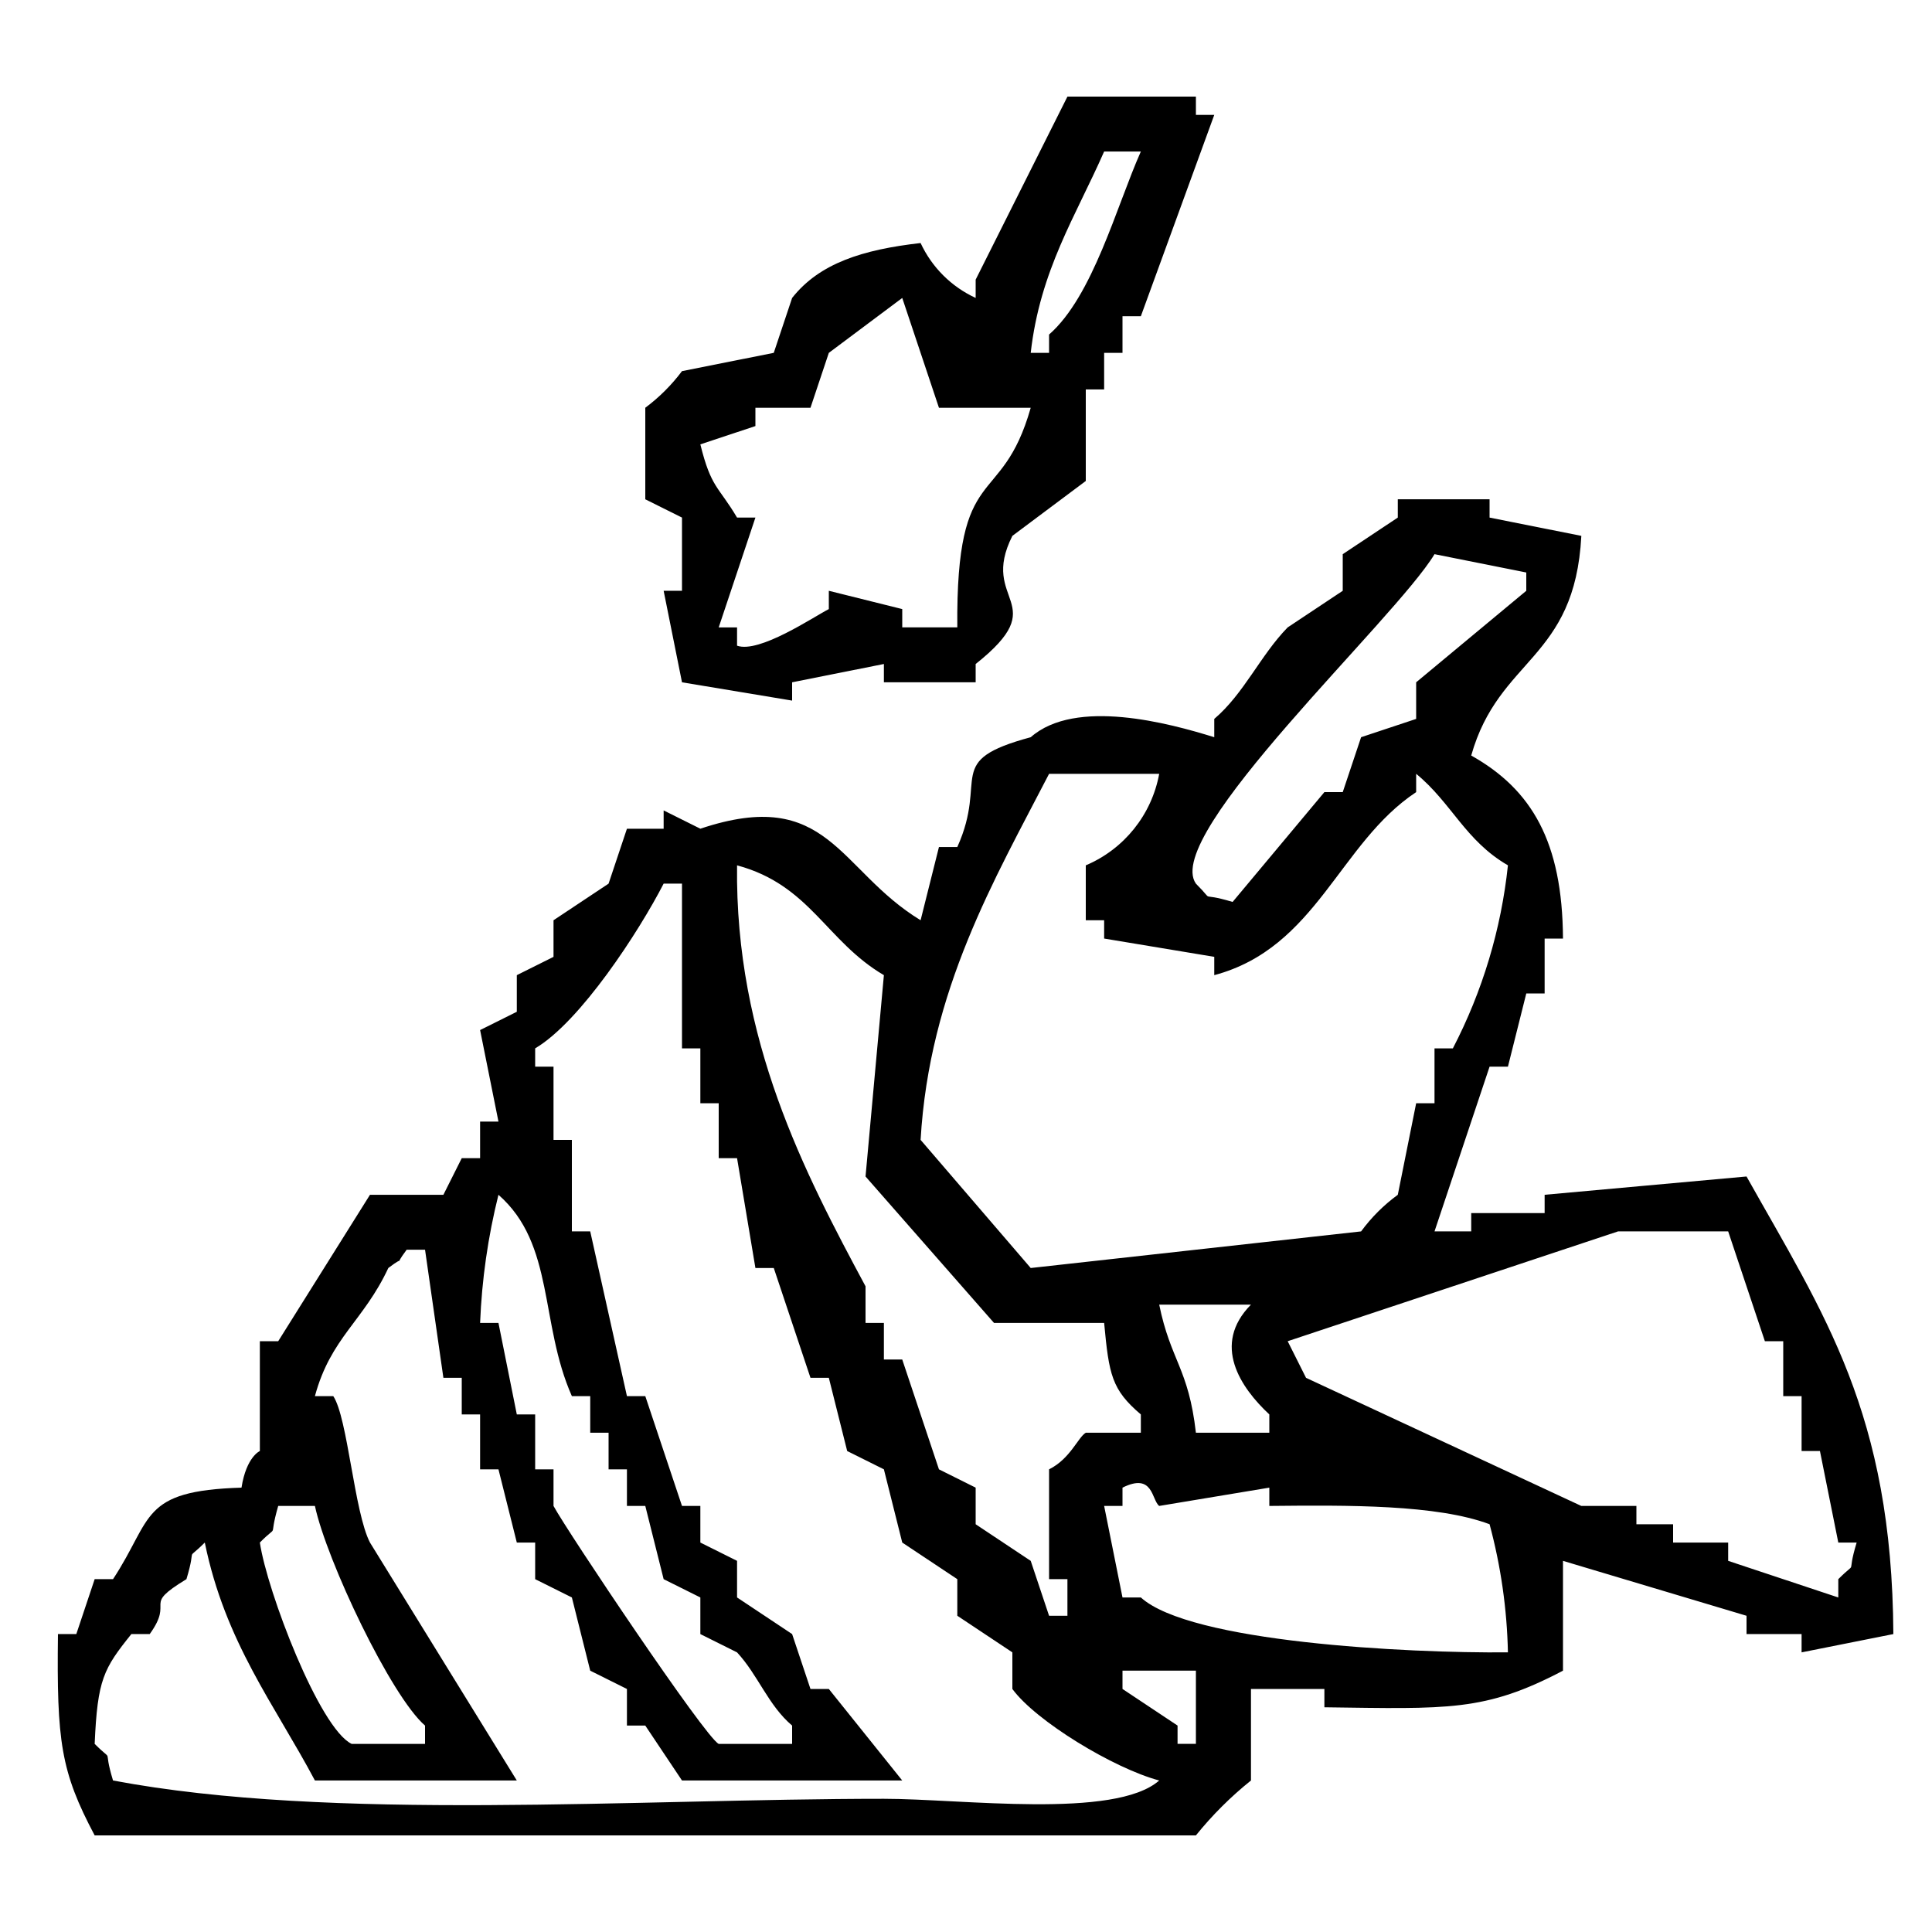
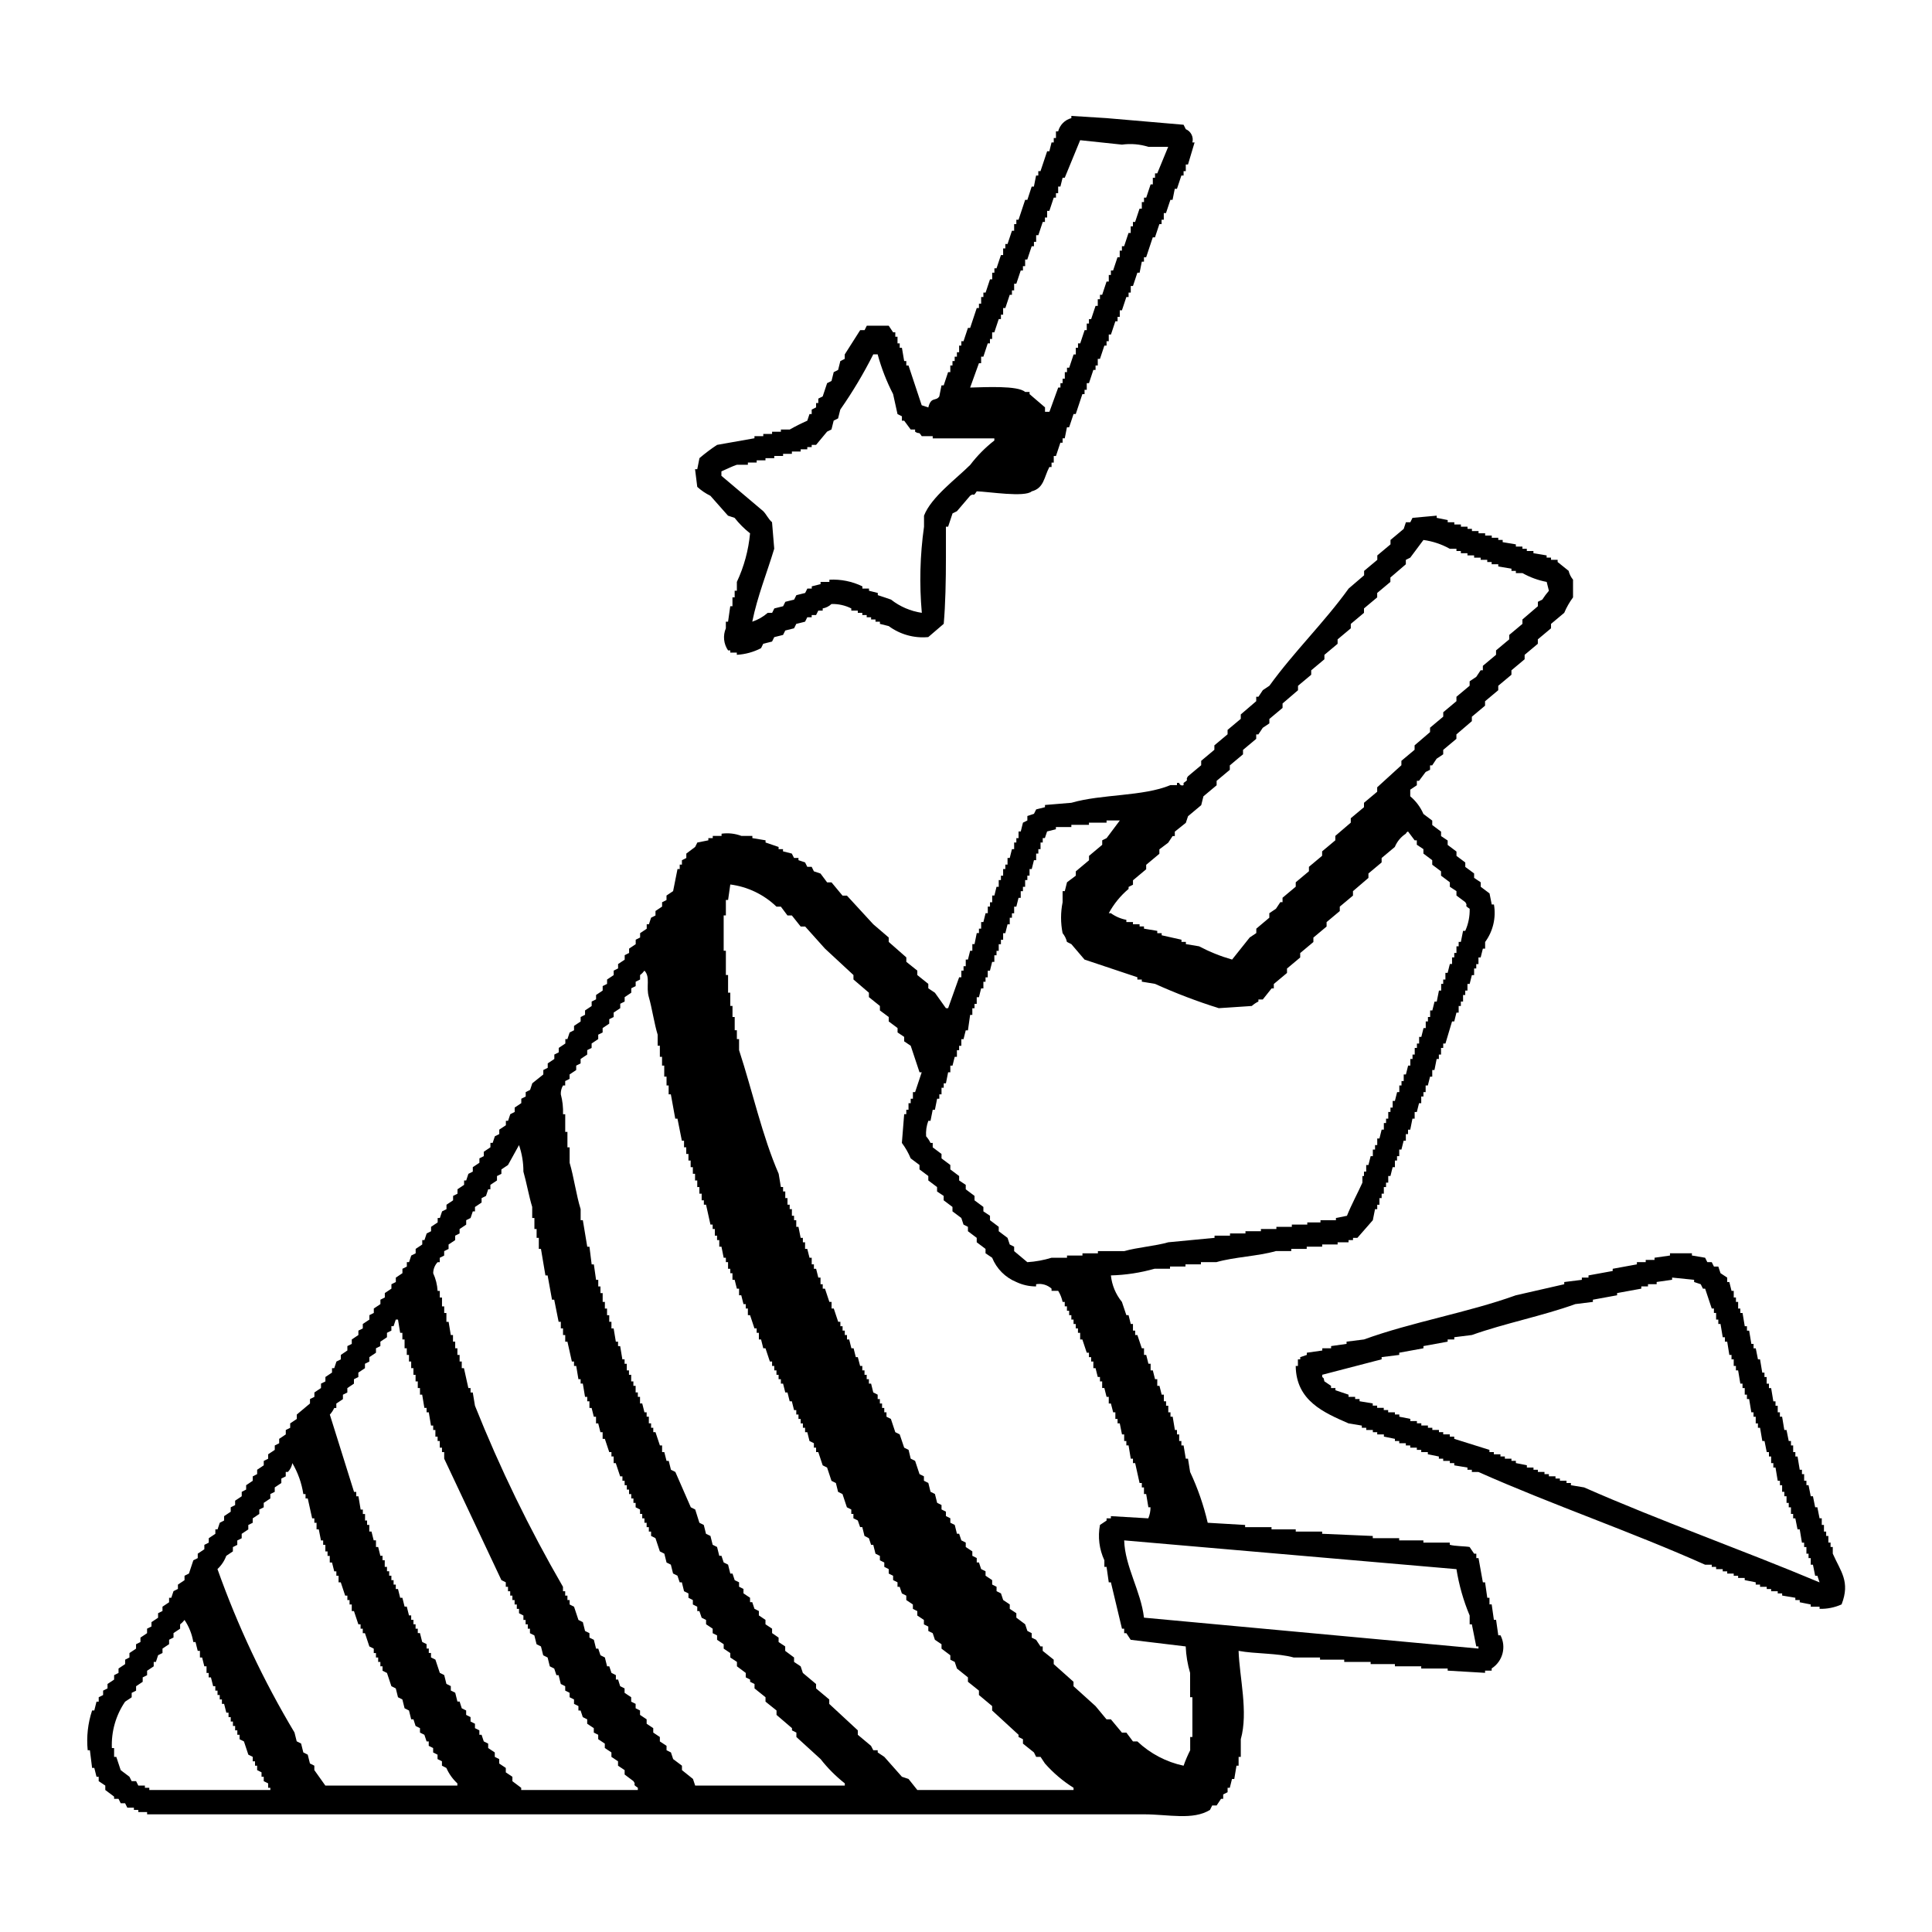
<svg xmlns="http://www.w3.org/2000/svg" width="100" height="100" viewBox="0 0 100 100">
  <defs>
    <style>
      .cls-1 {
        fill-rule: evenodd;
      }
    </style>
  </defs>
-   <path id="pp_1" data-name="pp 1" class="cls-1" d="M35.3,35.316l-0.95-4.737H35.3V26.79l-1.9-.947V21.105a9.387,9.387,0,0,0,1.9-1.895l4.75-.947L41,15.421c1.421-1.8,3.657-2.5,6.65-2.842a5.835,5.835,0,0,0,2.85,2.842V14.474L55.25,5H61.9V5.947h0.95l-3.8,10.421H58.1v1.895H57.15v1.895H56.2v4.737l-3.8,2.842c-1.746,3.464,2.169,3.4-1.9,6.632v0.947H45.75V34.368L41,35.316v0.947ZM57.15,7.842c-1.46,3.328-3.317,6.145-3.8,10.421H54.3V17.316c2.272-1.993,3.477-6.611,4.75-9.474h-1.9Zm-7.6,24.632c-0.076-8.765,2.274-6.008,3.8-11.368H48.6l-1.9-5.684-3.8,2.842-0.95,2.842H39.1v0.947L36.25,23c0.56,2.268.929,2.154,1.9,3.79H39.1l-1.9,5.684h0.95v0.947C39.3,33.83,42.1,31.935,42.9,31.526V30.579l3.8,0.947v0.947h2.85Zm32.3-4.737c-0.336,6.441-4.267,6.295-5.7,11.369,3.135,1.759,4.721,4.468,4.75,9.474H79.95v2.842H79l-0.95,3.789H77.1l-2.85,8.526h1.9V62.79h3.8V61.842l10.45-.947c4.006,7.143,7.534,12.233,7.6,23.684l-4.75.947V84.579H90.4V83.632L80.9,80.79v5.684c-4.047,2.127-5.955,1.977-12.35,1.895V87.421h-3.8v4.737A18.616,18.616,0,0,0,61.9,95H4.9C3.145,91.69,2.932,90.14,3,84.579H3.95L4.9,81.737H5.85C7.933,78.578,7.223,77.161,12.5,77c0.251-1.6.95-1.895,0.95-1.895V69.421H14.4l4.75-7.579h3.8l0.95-1.895h0.95V58.053H25.8l-0.95-4.737,1.9-.947V50.474l1.9-.947V47.632l2.85-1.895,0.95-2.842h1.9V41.947l1.9,0.947c6.644-2.226,7.117,2.13,11.4,4.737l0.95-3.789h0.95c1.624-3.6-.756-4.452,3.8-5.684,2.322-2.042,7.179-.722,9.5,0V37.211c1.542-1.311,2.389-3.294,3.8-4.737l2.85-1.895V28.684l2.85-1.895V25.842H77.1V26.79Zm-7.6.947C72.221,32.058,60.124,43.209,61.9,45.737c1.082,1.079,0,.377,1.9.947L68.55,41H69.5l0.95-2.842,2.85-.947V35.316L79,30.579V29.632ZM60,40.053H54.3C51.481,45.51,48.1,51.244,47.65,59l5.7,6.632,17.1-1.895a8.781,8.781,0,0,1,1.9-1.895l0.95-4.737h0.95V54.263H75.2a26.624,26.624,0,0,0,2.85-9.474c-2.209-1.278-2.907-3.224-4.75-4.737V41c-3.99,2.64-5.138,8.054-10.45,9.474V49.526l-5.7-.947V47.632H56.2V44.79A6.4,6.4,0,0,0,60,40.053ZM38.15,44.79c-0.113,9.046,3.517,15.954,6.65,21.789v1.895h0.95v1.895H46.7l1.9,5.684L50.5,77v1.895l2.85,1.895,0.95,2.842h0.95V81.737H54.3V76.053c1.1-.55,1.5-1.661,1.9-1.895h2.85V73.211c-1.508-1.282-1.65-2.055-1.9-4.737h-5.7L44.8,60.895l0.95-10.421C42.756,48.716,41.931,45.808,38.15,44.79ZM5.85,92.158c11.319,2.136,26.98.948,39.9,0.947,4.015,0,11.958,1.067,14.25-.947-2.358-.629-6.385-3.075-7.6-4.737V85.526l-2.85-1.895V81.737L46.7,79.842l-0.95-3.79-1.9-.947-0.95-3.79H41.95l-1.9-5.684H39.1l-0.95-5.684H37.2V57.105H36.25V54.263H35.3V45.737H34.35c-1.279,2.485-4.315,7.152-6.65,8.526v0.947h0.95V59H29.6v4.737h0.95l1.9,8.526H33.4l1.9,5.684h0.95v1.895l1.9,0.947v1.895L41,84.579l0.95,2.842H42.9l3.8,4.737H35.3l-1.9-2.842H32.45V87.421l-1.9-.947L29.6,82.684l-1.9-.947V79.842H26.75l-0.95-3.79H24.85V73.211H23.9V71.316H22.95L22,64.684H21.05c-0.8,1.075.12,0.138-.95,0.947-1.288,2.759-2.98,3.6-3.8,6.632h0.95c0.747,1.119,1.084,6.009,1.9,7.579l7.6,12.316H16.3c-2.079-3.915-4.646-7.153-5.7-12.316-1.082,1.079-.378,0-0.95,1.895-2.364,1.439-.591,1.026-1.9,2.842H6.8c-1.44,1.794-1.754,2.345-1.9,5.684C5.982,91.343,5.278,90.267,5.85,92.158ZM25.8,61.842a32.713,32.713,0,0,0-.95,6.632H25.8l0.95,4.737H27.7v2.842h0.95v1.895c0.7,1.3,7.85,11.98,8.55,12.316H41V89.316c-1.243-1.056-1.751-2.6-2.85-3.789l-1.9-.947V82.684l-1.9-.947L33.4,77.947H32.45V76.053H31.5V74.158H30.55V72.263H29.6C27.926,68.484,28.72,64.4,25.8,61.842Zm57.95,1.895-17.1,5.684,0.95,1.895,14.25,6.632H84.7v0.947h1.9v0.947h2.85V80.79l5.7,1.895V81.737c1.082-1.079.378,0,.95-1.895H95.15L94.2,75.105H93.25V72.263H92.3V69.421H91.35l-1.9-5.684h-5.7ZM60,67.526c0.595,2.913,1.517,3.28,1.9,6.632h3.8V73.211c-1.484-1.384-3-3.607-.95-5.684H60Zm18.05,18a27.754,27.754,0,0,0-.95-6.632c-2.73-1.022-7.306-.989-11.4-0.947V77l-5.7.947c-0.4-.31-0.3-1.743-1.9-0.947v0.947H57.15l0.95,4.737h0.95C61.595,85,72.788,85.573,78.05,85.526ZM14.4,77.947c-0.545,1.9.114,0.82-.95,1.895,0.375,2.527,3.078,9.612,4.75,10.421H22V89.316c-1.771-1.532-5.093-8.544-5.7-11.368H14.4Zm47.5,8.526H58.1v0.947l2.85,1.895v0.947H61.9v-3.79Z" />
+   <path id="party_1" data-name="party 1" class="cls-1" d="M41.785,21.775l0.114-.343h0.114V21.2l0.228-.114V20.861h0.114V20.632l0.228-.114,0.228-.686,0.228-.114,0.114-.457,0.228-.114,0.114-.457,0.228-.114V18.346l0.8-1.258h0.228l0.114-.229H46L46.227,17.2h0.114v0.229h0.114v0.343h0.114V18h0.114L46.8,18.689H46.91v0.229h0.114l0.683,2.058,0.342,0.114c0.143-.582.392-0.3,0.569-0.572l0.114-.572h0.114l0.228-.686h0.114V18.917H49.3V18.689h0.114V18.46H49.53V18.232h0.114V17.889h0.114V17.66h0.114l0.228-.686h0.114l0.342-1.029h0.114V15.717h0.114V15.374H50.9V15.145h0.114l0.228-.686h0.114V14.116h0.114V13.888H51.58l0.228-.686h0.114V12.859h0.114V12.63H52.15l0.228-.686h0.114V11.6h0.114V11.373h0.114l0.342-1.029h0.114L53.4,9.658h0.114l0.114-.572h0.114V8.858h0.114L54.2,7.829h0.114l0.114-.457h0.114V7.143h0.114V6.8H54.77a0.96,0.96,0,0,1,.683-0.686V6l1.822,0.114,3.987,0.343,0.114,0.229a0.588,0.588,0,0,1,.342.686h0.114L61.49,8.515H61.376V8.858H61.262V9.086H61.148l-0.228.686H60.806l-0.114.572H60.579l-0.228.686H60.237v0.343H60.123V11.6H60.009l-0.228.686H59.667l-0.342,1.029H59.212v0.229H59.1l-0.114.572H58.87l-0.228.686H58.528v0.343H58.415v0.229H58.3l-0.228.686H57.959V16.4H57.845v0.229H57.731l-0.228.686H57.389V17.66H57.275v0.229H57.162l-0.228.686H56.82v0.343H56.706v0.229H56.592l-0.228.686H56.25v0.343H56.136V20.4H56.023l-0.342,1.029H55.567l-0.228.686H55.225l-0.114.572H55v0.229H54.884l-0.228.686H54.542v0.343H54.428v0.229H54.314c-0.277.524-.275,1.092-0.911,1.257-0.358.326-2.253,0.014-2.847,0-0.224.345-.1,0.051-0.342,0.229l-0.683.8-0.228.114-0.228.686H48.961v1.6c0,1.154-.025,2.448-0.114,3.429l-0.8.686A2.972,2.972,0,0,1,46,32.406l-0.456-.114V32.178H45.316V32.063H45.088V31.949H44.86V31.835H44.632V31.721H44.4V31.606H44.063V31.492a2.167,2.167,0,0,0-1.025-.229,0.894,0.894,0,0,1-.456.229v0.114H42.354l-0.114.229H42.013v0.114H41.785l-0.114.229-0.456.114-0.114.229-0.456.114-0.114.229-0.456.114-0.114.229-0.456.114-0.114.229a3.108,3.108,0,0,1-1.253.343V33.778H37.8V33.664H37.684a1.194,1.194,0,0,1-.114-1.143V32.178h0.114l0.114-.8h0.114V30.92h0.114V30.577H38.14V30.12a7.561,7.561,0,0,0,.683-2.515,4.771,4.771,0,0,1-.8-0.8l-0.342-.114-0.911-1.029A2.9,2.9,0,0,1,36.09,25.2l-0.114-.915H36.09l0.114-.572a9.28,9.28,0,0,1,.911-0.686l1.936-.343V22.576h0.456V22.461h0.456V22.347h0.456V22.233h0.456A9.992,9.992,0,0,1,41.785,21.775Zm8.429-1.715c0.76-.018,2.479-0.115,2.848.229h0.228V20.4l0.8,0.686v0.229h0.228l0.456-1.257h0.114V19.832H55V19.6h0.114V19.26h0.114V19.032h0.114l0.228-.686h0.114V18h0.114V17.774h0.114l0.228-.686H56.25V16.746h0.114V16.517h0.114l0.228-.686H56.82V15.488h0.114V15.259h0.114l0.228-.686h0.114V14.231H57.5V14h0.114l0.228-.686h0.114V12.973h0.114V12.745h0.114l0.228-.686h0.114V11.716h0.114V11.487h0.114l0.228-.686H59.1V10.458h0.114V10.23h0.114l0.228-.686h0.114V9.2h0.114V8.972H59.9L60.465,7.6H59.44a3.133,3.133,0,0,0-1.367-.114l-2.164-.229L55.111,9.2H55l-0.114.457H54.77V10H54.656V10.23H54.542l-0.228.686H54.2v0.343H54.086v0.229H53.972l-0.228.686H53.631v0.343H53.517v0.229H53.4l-0.228.686H53.061v0.343H52.947V14H52.833l-0.228.686H52.492v0.343H52.378v0.229H52.264l-0.228.686H51.922v0.343H51.808v0.229H51.694l-0.228.686H51.353v0.343H51.239v0.229H51.125L50.9,18.46H50.783V18.8H50.669ZM38.937,32.178a2.325,2.325,0,0,0,.8-0.457h0.228l0.114-.229,0.456-.114,0.114-.229,0.456-.114,0.114-.229,0.456-.114,0.114-.229h0.228V30.349l0.456-.114V30.12h0.456V30.006a3.485,3.485,0,0,1,1.708.343v0.114h0.342v0.114l0.456,0.114v0.114l0.683,0.229a3.376,3.376,0,0,0,1.595.686,19.5,19.5,0,0,1,.114-4.458V26.691c0.367-.961,1.687-1.922,2.392-2.629A6.88,6.88,0,0,1,51.467,22.8V22.69H48.277V22.576H47.708c-0.18-.279-0.093-0.074-0.342-0.229V22.233H47.138L46.8,21.775H46.683V21.547l-0.228-.114L46.227,20.4a10.472,10.472,0,0,1-.8-2.058H45.2A23.189,23.189,0,0,1,43.493,21.2l-0.114.457-0.228.114-0.114.457-0.228.114-0.57.686H42.013v0.114H41.785v0.114H41.443v0.114H40.988V23.49H40.532V23.6H40.076v0.114H39.621v0.114H39.165v0.114H38.71v0.114H38.14c-0.229.073-.58,0.248-0.8,0.343v0.229l2.164,1.829c0.17,0.172.269,0.417,0.456,0.572l0.114,1.372C39.711,29.612,39.2,30.873,38.937,32.178ZM57.5,66.015a2.587,2.587,0,0,0,.57,1.372L58.3,68.072h0.114l0.114,0.457h0.114v0.343h0.114V69.1H58.87L59.1,69.787h0.114V70.13h0.114l0.114,0.457h0.114V70.93h0.114l0.114,0.457H59.9V71.73h0.114l0.114,0.457h0.114v0.343h0.114v0.229h0.114V73.1h0.114v0.229h0.114l0.114,0.686H60.92v0.229h0.114v0.343h0.114v0.229h0.114L61.376,75.5H61.49L61.6,76.189a13.212,13.212,0,0,1,.911,2.629l1.936,0.114v0.114h1.367v0.114h1.253v0.114h1.367v0.114l2.62,0.114v0.114h1.367v0.114h1.253v0.114h1.367v0.114c0.267,0.077.792,0.07,1.025,0.114L76.3,80.418h0.114v0.229h0.114L76.753,81.9h0.114l0.114,0.8h0.114v0.343h0.114l0.114,0.8h0.114l0.114,0.8h0.114a1.318,1.318,0,0,1-.456,1.715v0.114H76.867v0.114l-1.936-.114V86.362H73.563V86.248H72.2V86.134H70.944V86.02H69.577V85.905H68.324V85.791H66.957c-0.8-.229-2.01-0.183-2.848-0.343,0.044,1.359.511,3.17,0.114,4.573v0.915H64.11v0.457H64l-0.114.686H63.768l-0.114.457H63.54v0.229l-0.228.114v0.229H63.2l-0.228.343H62.743l-0.114.229c-0.89.549-2.148,0.229-3.417,0.229H7.614V93.793H7.159V93.679H6.931V93.564H6.589l-0.114-.229H6.248l-0.114-.229H5.906V92.993L5.45,92.65V92.421l-0.342-.229V91.964H4.995l-0.114-.457H4.767l-0.114-.915H4.539a4.986,4.986,0,0,1,.228-2.058H4.881l0.114-.457H5.109V87.849l0.228-.114V87.506l0.228-.114V87.163l0.342-.229V86.705l0.228-.114V86.362l0.342-.229V85.905L6.7,85.791V85.562l0.342-.229V85.105l0.228-.114V84.762l0.342-.229V84.3l0.228-.114V83.962l0.342-.229V83.5l0.228-.114V83.162l0.342-.229V82.7H8.867l0.114-.343,0.228-.114V82.019l0.342-.229V81.561l0.228-.114,0.228-.686,0.228-.114V80.418l0.342-.229V79.961l0.228-.114V79.618l0.342-.229V79.161h0.114l0.114-.343L11.6,78.7V78.475l0.342-.229V78.018l0.228-.114V77.675l0.342-.229V77.217L12.74,77.1V76.874l0.342-.229V76.417L13.31,76.3V76.074l0.342-.229V75.617l0.228-.114V75.274l0.342-.229V74.817l0.228-.114V74.474l0.342-.229V74.017l0.228-.114V73.674l0.342-.229V73.216l0.683-.572V72.416l0.228-.114V72.073l0.342-.229V71.616l0.228-.114V71.273l0.342-.229V70.816H17.3l0.114-.343,0.228-.114V70.13L17.98,69.9V69.673l0.228-.114V69.33l0.342-.229V68.873l0.228-.114V68.53l0.342-.229V68.072l0.228-.114V67.729l0.342-.229V67.272l0.228-.114V66.929l0.342-.229V66.472l0.228-.114V66.129l0.342-.229V65.672l0.228-.114V65.329h0.114l0.114-.343,0.228-.114V64.643l0.342-.229V64.186h0.114l0.114-.343,0.228-.114V63.5l0.342-.229V63.043h0.114l0.114-.343,0.228-.114V62.357l0.342-.229V61.9l0.228-.114V61.556l0.342-.229V61.1H24.13l0.114-.343,0.228-.114V60.413l0.342-.229V59.956l0.228-.114V59.613l0.342-.229V59.156H25.5l0.114-.343,0.228-.114V58.47l0.342-.229V58.013h0.114l0.114-.343,0.228-.114V57.327l0.342-.229V56.87l0.228-.114V56.527l0.228-.114,0.114-.343,0.57-.457V55.384l0.228-.114V55.041l0.342-.229V54.583l0.228-.114V54.24l0.342-.229V53.783H29.37l0.114-.343,0.228-.114V53.1l0.342-.229V52.64l0.228-.114V52.3l0.342-.229V51.84l0.228-.114V51.5l0.342-.229V51.04l0.228-.114V50.7l0.342-.229V50.239l0.228-.114V49.9l0.342-.229V49.439l0.228-.114V49.1l0.342-.229V48.639l0.228-.114V48.3l0.342-.229V47.839h0.114L33.7,47.5l0.228-.114V47.153l0.342-.229V46.7l0.228-.114V46.353l0.342-.229,0.228-1.143h0.114V44.752h0.114V44.524l0.228-.114V44.181l0.456-.343,0.114-.229,0.57-.114V43.381h0.228V43.266h0.456V43.152a2.092,2.092,0,0,1,1.025.114h0.569v0.114l0.683,0.114v0.114L40.3,43.838v0.114h0.228v0.114l0.456,0.114L41.1,44.409h0.228v0.114l0.342,0.114,0.114,0.229h0.228L42.127,45.1l0.342,0.114,0.342,0.457h0.228l0.57,0.686h0.228L45.2,47.839,46,48.525v0.229l0.911,0.8v0.229l0.569,0.457v0.229l0.569,0.457v0.229l0.342,0.229,0.57,0.8h0.114l0.57-1.6h0.114V50.239h0.114V50.011h0.114V49.668H50.1l0.114-.457h0.114V48.868h0.114l0.114-.572h0.114V48.067h0.114V47.724H50.9l0.114-.457h0.114V46.924h0.114V46.7h0.114V46.353h0.114L51.58,45.9h0.114V45.553h0.114V45.324h0.114V44.981h0.114V44.752H52.15V44.409h0.114l0.114-.457h0.114V43.609h0.114V43.381h0.114V43.038h0.114l0.114-.457,0.228-.114V42.237l0.342-.114,0.114-.229,0.456-.114V41.666l1.367-.114c1.564-.457,3.712-0.322,5.126-0.914H60.92V40.523h0.114a0.158,0.158,0,0,0,.228.114V40.523c0.342-.228.051-0.1,0.228-0.343l0.683-.572V39.38l0.683-.572V38.579l0.683-.572V37.779l0.683-.572V36.979l0.8-.686V36.065h0.114l0.228-.343,0.342-.229c1.28-1.774,2.822-3.255,4.1-5.03l0.8-.686V29.549l0.683-.572V28.748l0.683-.572V27.948l0.683-.572,0.114-.343h0.228l0.114-.229,1.253-.114v0.114l0.569,0.114v0.114h0.342v0.114h0.342v0.114h0.342v0.114h0.228v0.114h0.342v0.114h0.342V27.72h0.342v0.114H77.55v0.114h0.228v0.114l0.683,0.114v0.114H78.8v0.114h0.228V28.52h0.342v0.114l0.683,0.114v0.114h0.228v0.114h0.342v0.114l0.569,0.457a1.106,1.106,0,0,0,.228.457V30.92a3.887,3.887,0,0,0-.456.8l-0.683.572v0.229l-0.683.572v0.229l-0.683.572v0.229l-0.683.572v0.229l-0.683.572v0.229l-0.683.572v0.229l-0.683.572v0.229l-0.8.686v0.229l-0.683.572v0.229l-0.342.229-0.228.343H74.019v0.229l-0.228.114-0.342.457H73.336v0.229l-0.342.229v0.343a2.491,2.491,0,0,1,.683.915l0.456,0.343v0.229l0.456,0.343v0.229l0.342,0.229v0.229l0.456,0.343V44.3l0.456,0.343v0.229L76.3,45.21v0.229l0.342,0.229V45.9l0.456,0.343,0.114,0.572h0.114a2.545,2.545,0,0,1-.456,1.943V49.1H76.753l-0.114.457H76.525V49.9H76.411v0.229H76.3v0.343H76.183l-0.114.457H75.955v0.343H75.841V51.5H75.728V51.84H75.614v0.229H75.5v0.343H75.386l-0.114.457H75.158l-0.342,1.143H74.7V54.24H74.588v0.343H74.475v0.229H74.361l-0.114.572H74.133v0.343H74.019l-0.114.457H73.791v0.343H73.677v0.229H73.563V57.1H73.449l-0.114.457H73.222V57.9H73.108l-0.114.572H72.88V58.7H72.766v0.343H72.652l-0.114.457H72.424v0.343H72.31V60.07H72.2v0.343H72.083l-0.114.457H71.855v0.343H71.741v0.229H71.627v0.343H71.513v0.229H71.4v0.343H71.285v0.229H71.171l-0.114.572-0.8.914H70.032v0.114H69.8V64.3H69.235v0.114h-0.8v0.114h-0.8v0.114h-0.8v0.114h-0.8c-0.906.264-2.157,0.306-3.075,0.572h-0.8v0.114h-0.8v0.114h-0.8v0.114h-0.8A9.173,9.173,0,0,1,57.5,66.015ZM80.056,30.12a4.1,4.1,0,0,1-1.253-.457H78.461V29.549H78.233V29.434L77.55,29.32V29.206H77.208V29.091H76.98V28.977H76.639V28.863H76.3V28.748H75.955V28.634H75.614V28.52H75.386V28.406H75.044a3.879,3.879,0,0,0-1.367-.457l-0.683.915-0.228.114v0.229l-0.8.686V30.12l-0.683.572V30.92l-0.683.572v0.229l-0.683.572v0.229l-0.683.572v0.229l-0.683.572v0.229l-0.683.572v0.229l-0.683.572v0.229l-0.8.686v0.229l-0.683.572v0.229l-0.342.229-0.228.343H65.021v0.229l-0.683.572v0.229l-0.683.572v0.229l-0.683.572v0.229l-0.683.572-0.114.457-0.683.572-0.114.343-0.57.457v0.229H60.693l-0.228.343-0.456.343v0.229l-0.683.572v0.229l-0.683.572v0.229l-0.228.114V46.01a4.356,4.356,0,0,0-1.025,1.258H57.5a2.006,2.006,0,0,0,.8.343v0.114h0.342v0.114h0.342v0.114h0.228v0.114L59.9,48.182V48.3h0.228V48.41l1.025,0.229v0.114h0.228v0.114l0.683,0.114a8.89,8.89,0,0,0,1.709.686l0.911-1.143,0.342-.229V48.067L65.7,47.5V47.267l0.342-.229,0.228-.343h0.114V46.467l0.683-.572V45.667l0.683-.572V44.867l0.683-.572V44.066l0.683-.572V43.266l0.8-.686V42.352L70.6,41.78V41.552l0.683-.572V40.751l1.253-1.143V39.38l0.683-.572V38.579l0.8-.686V37.665l0.683-.572V36.865l0.683-.572V36.065l0.683-.572V35.264l0.342-.229,0.228-.343h0.114V34.464l0.683-.572V33.664l0.683-.572V32.864l0.683-.572V32.063l0.8-.686V31.149l0.228-.114a3.939,3.939,0,0,1,.342-0.457ZM57.275,42.466V42.58H56.364v0.114H55.453v0.114h-0.8v0.114l-0.456.114-0.114.343H53.972v0.229H53.858v0.343H53.745v0.229H53.631v0.343H53.517l-0.114.457H53.289v0.343H53.175v0.229H53.061V45.9H52.947v0.229H52.833v0.343H52.719l-0.114.457H52.492v0.343H52.378V47.5H52.264v0.343H52.15l-0.114.457H51.922v0.343H51.808v0.229H51.694v0.343H51.58v0.229H51.467v0.343H51.353l-0.114.457H51.125v0.343H51.011v0.229H50.9v0.343H50.783l-0.114.457H50.555v0.343H50.441v0.229H50.328v0.343H50.214l-0.114.8H49.986l-0.114.457H49.758v0.343H49.644v0.229H49.53V54.7H49.416l-0.114.457H49.189V55.5H49.075l-0.114.572H48.847V56.3H48.733v0.343H48.619V56.87H48.505l-0.114.572H48.277l-0.114.572H48.049a1.92,1.92,0,0,0-.114.8,1.436,1.436,0,0,1,.228.343h0.114v0.229l0.456,0.343v0.229L49.189,60.3v0.229l0.456,0.343V61.1l0.342,0.229v0.229L50.441,61.9v0.229L50.9,62.471V62.7l0.342,0.229v0.229L51.694,63.5v0.229l0.456,0.343,0.114,0.343,0.228,0.114v0.229l0.683,0.572a5.444,5.444,0,0,0,1.253-.229h0.8V64.986h0.8V64.872h0.8V64.757h1.367c0.651-.19,1.616-0.264,2.278-0.457l2.392-.229V63.957h0.8V63.843h0.8V63.728h0.8V63.614h0.8V63.5h0.8V63.385h0.8V63.271h0.683V63.157h0.8V63.043l0.57-.114c0.228-.571.559-1.18,0.8-1.715V60.871H70.6V60.642h0.114V60.3H70.83l0.114-.457h0.114V59.5h0.114V59.27h0.114V58.927H71.4l0.114-.457h0.114V58.127h0.114V57.9h0.114V57.555h0.114V57.327h0.114V56.984H72.2l0.114-.457h0.114V56.184h0.114V55.955h0.114V55.612h0.114l0.114-.457h0.114V54.812h0.114V54.583h0.114V54.24h0.114V54.012h0.114V53.669h0.114l0.114-.457h0.114V52.869h0.114V52.64h0.114V52.3h0.114l0.114-.457h0.114l0.114-.572h0.114V50.925H74.7V50.7h0.114V50.354H74.93l0.114-.457h0.114V49.554h0.114V49.325h0.114V48.982H75.5V48.753h0.114l0.114-.572h0.114a2.637,2.637,0,0,0,.228-1.143c-0.343-.227-0.049-0.1-0.228-0.343l-0.456-.343V46.124L75.044,45.9V45.667l-0.456-.343V45.1l-0.456-.343V44.524l-0.456-.343V43.952l-0.342-.229V43.495H73.222l-0.342-.457a0.2,0.2,0,0,0-.114.114,1.493,1.493,0,0,0-.57.686l-0.683.572v0.229l-0.683.572v0.229l-0.8.686v0.229l-0.683.572v0.229l-0.683.572v0.229l-0.683.572v0.229l-0.683.572v0.229l-0.683.572v0.229l-0.683.571v0.229H65.818l-0.456.572H65.135V51.84a1.394,1.394,0,0,0-.342.229l-1.709.114a29.254,29.254,0,0,1-3.3-1.258L59.1,50.811V50.7H58.87V50.582l-2.734-.914-0.683-.8-0.228-.114A1.109,1.109,0,0,0,55,48.3a4.066,4.066,0,0,1,0-1.6V46.124h0.114l0.114-.457,0.456-.343V45.1l0.683-.572V44.3l0.683-.572V43.495l0.228-.114,0.684-.914H57.275ZM37.8,45.781l-0.114.8H37.571v0.8H37.457v1.829h0.114v1.258h0.114v0.914H37.8v0.686h0.114V52.64h0.114v0.686H38.14v0.457h0.114v0.572c0.7,2.143,1.2,4.448,2.05,6.4l0.114,0.686h0.114v0.229h0.114v0.343H40.76v0.343h0.114v0.229h0.114v0.343H41.1v0.229h0.114V63.5h0.114l0.114,0.572h0.114V64.3h0.114v0.343h0.114L41.9,65.1h0.114v0.343h0.114v0.229h0.114l0.114,0.457h0.114v0.343h0.114V66.7H42.7l0.228,0.686h0.114v0.343h0.114l0.228,0.686h0.114v0.229h0.114v0.229h0.114V69.1h0.114V69.33h0.114l0.114,0.457h0.114l0.114,0.457H44.4L44.519,70.7h0.114V70.93h0.114v0.229H44.86v0.229h0.114v0.229h0.114L45.2,72.073l0.228,0.114v0.229h0.114v0.229h0.114v0.229h0.114V73.1h0.114v0.229l0.228,0.114,0.228,0.686,0.228,0.114L46.8,74.931l0.228,0.114L47.138,75.5l0.228,0.114L47.594,76.3l0.228,0.114v0.229l0.228,0.114,0.114,0.457,0.228,0.114,0.114,0.457L48.733,77.9v0.229l0.228,0.114v0.229l0.228,0.114v0.229l0.228,0.114,0.114,0.457h0.114l0.114,0.343,0.228,0.114v0.229L50.328,80.3v0.229l0.228,0.114v0.229h0.114l0.114,0.343,0.228,0.114v0.229l0.342,0.229v0.229l0.228,0.114v0.229l0.228,0.114,0.114,0.343,0.342,0.229v0.229L52.606,83.5v0.229l0.456,0.343,0.114,0.343L53.4,84.533v0.229l0.228,0.114,0.228,0.343h0.114v0.229l0.57,0.457v0.229l1.025,0.915v0.229l1.139,1.029,0.569,0.686H57.5l0.57,0.686H58.3l0.342,0.457H58.87a5,5,0,0,0,2.392,1.257,6.531,6.531,0,0,1,.342-0.8V89.906h0.114V87.849H61.6V86.591a5.666,5.666,0,0,1-.228-1.372l-2.848-.343L58.3,84.533H58.187V84.3H58.073L57.5,81.9H57.389l-0.114-.8H57.162V80.761a3,3,0,0,1-.228-1.829l0.342-.229V78.589H57.5V78.475l1.936,0.114a1.457,1.457,0,0,0,.114-0.572H59.44l-0.114-.686H59.212V76.989H59.1V76.76H58.984l-0.228-1.029H58.642V75.5H58.528l-0.114-.686H58.3V74.588H58.187V74.245H58.073l-0.114-.572H57.845V73.445H57.731V73.1H57.617L57.5,72.645H57.389V72.3H57.275l-0.114-.457H57.048V71.5H56.934V71.273H56.82l-0.114-.457H56.592V70.473H56.478V70.244H56.364V70.016H56.25l-0.228-.686H55.909V68.987H55.795V68.758H55.681V68.53H55.567V68.3H55.453V68.072H55.339V67.844H55.225V67.615H55.111V67.386H55a1.769,1.769,0,0,0-.228-0.572H54.428V66.7a0.942,0.942,0,0,0-.8-0.229v0.114a2.375,2.375,0,0,1-1.025-.229A2.283,2.283,0,0,1,51.353,65.1l-0.342-.229V64.643L50.555,64.3V64.071L50.1,63.728V63.5l-0.228-.114-0.114-.343L49.3,62.7V62.471l-0.456-.343V61.9l-0.342-.229V61.442L48.049,61.1V60.871l-0.456-.343V60.3l-0.456-.343a3.732,3.732,0,0,0-.456-0.8L46.8,57.67H46.91V57.441h0.114V57.1h0.114V56.87h0.114V56.527h0.114L47.708,55.5H47.594l-0.456-1.372L46.8,53.9V53.669l-0.342-.229V53.212L46,52.869V52.64L45.544,52.3V52.068l-0.569-.457V51.383l-0.8-.686V50.468L42.7,49.1l-1.025-1.143H41.443l-0.456-.572H40.76l-0.342-.457H40.19A4.22,4.22,0,0,0,37.8,45.781Zm-4.442,4.458a1.1,1.1,0,0,1-.228.229V50.7l-0.228.114V51.04l-0.228.114v0.229l-0.342.229V51.84l-0.228.114v0.229l-0.342.229V52.64l-0.228.114v0.229l-0.342.229V53.44l-0.228.114v0.229l-0.342.229V54.24l-0.228.114v0.229l-0.342.229v0.229l-0.228.114v0.229l-0.342.229v0.229l-0.228.114v0.229H29.142a0.811,0.811,0,0,0-.114.457,3.481,3.481,0,0,1,.114,1.029h0.114v0.915H29.37v0.8h0.114v0.8c0.218,0.73.346,1.689,0.57,2.4v0.572h0.114l0.228,1.372h0.114l0.114,0.915h0.114l0.114,0.8h0.114v0.343h0.114v0.343h0.114v0.457h0.114v0.343H31.42v0.343h0.114v0.343h0.114v0.343h0.114l0.114,0.686h0.114v0.229H32.1l0.114,0.686h0.114v0.229h0.114V70.93h0.114v0.229h0.114V71.5h0.114V71.73H32.9v0.343h0.114V72.3h0.114v0.343h0.114L33.356,73.1H33.47v0.229h0.114v0.343H33.7V73.9h0.114v0.229h0.114l0.228,0.686h0.114V75.16h0.114L34.5,75.617h0.114l0.114,0.457,0.228,0.114,0.8,1.829,0.228,0.114L36.2,78.818l0.228,0.114,0.114,0.457L36.773,79.5l0.114,0.457,0.228,0.114,0.114,0.457h0.114l0.114,0.343,0.228,0.114L37.8,81.447h0.114l0.114,0.343L38.254,81.9v0.229l0.228,0.114v0.229L38.823,82.7v0.229h0.114l0.114,0.343,0.228,0.114v0.229l0.342,0.229v0.229L39.963,84.3v0.229L40.3,84.762v0.229l0.342,0.229v0.229L41.1,85.791V86.02l0.342,0.229,0.114,0.343,0.683,0.572v0.229l0.683,0.572v0.229L44.4,89.563v0.229l0.683,0.572L45.2,90.592H45.43v0.114l0.342,0.229,0.911,1.029,0.342,0.114L47.48,92.65h8.087V92.535a6.741,6.741,0,0,1-1.481-1.257l-0.228-.343H53.631l-0.114-.229-0.569-.457V90.021l-0.228-.114V89.792l-1.367-1.257V88.306l-0.683-.572V87.506L50.1,87.048V86.82l-0.569-.457-0.114-.343-0.228-.114V85.677l-0.456-.343V85.105l-0.342-.229-0.114-.343-0.228-.114V84.191l-0.228-.114V83.848l-0.342-.229V83.39l-0.228-.114V83.047l-0.342-.229V82.59l-0.228-.114-0.114-.343H46.455V81.9l-0.228-.114V81.561L46,81.447V81.218L45.771,81.1V80.875l-0.228-.114V80.532l-0.228-.114L45.2,79.961H45.088l-0.114-.343L44.746,79.5l-0.114-.457H44.519L44.4,78.7l-0.228-.114V78.361H44.063V78.132l-0.228-.114-0.228-.686-0.228-.114-0.114-.457-0.228-.114L42.81,75.96l-0.228-.114-0.228-.686H42.241V74.931H42.127V74.7L41.9,74.588l-0.114-.457H41.671V73.9H41.557V73.674H41.443V73.445H41.329V73.216H41.215V72.988H41.1l-0.114-.457H40.874l-0.114-.457H40.646l-0.114-.457H40.418V71.387H40.3V71.159H40.19V70.93H40.076V70.7H39.963V70.473H39.849l-0.228-.686H39.507l-0.114-.457H39.279V68.987H39.165V68.758H39.051l-0.228-.686H38.71V67.729H38.6V67.5H38.482l-0.114-.457H38.254V66.7H38.14l-0.114-.457H37.912V65.9H37.8V65.672H37.684V65.329H37.571V65.1H37.457l-0.114-.572H37.229V64.186H37.115V63.957H37V63.614H36.887V63.385H36.773l-0.228-1.029H36.432V62.128H36.318V61.785H36.2V61.442H36.09V61.1H35.976V60.756H35.862V60.413H35.748V60.07H35.634V59.727H35.52V59.384H35.406V59.042H35.293L35.065,57.9H34.951l-0.228-1.258H34.609V56.184H34.5V55.726H34.381V55.155H34.267V54.7H34.154V54.126H34.04V53.554c-0.171-.546-0.292-1.38-0.456-1.943C33.425,51.064,33.677,50.578,33.356,50.239ZM26.864,59.27L26.294,60.3l-0.342.229v0.229l-0.228.114V61.1l-0.342.229v0.229H25.269l-0.114.343-0.228.114v0.229l-0.342.229V62.7H24.472l-0.114.343-0.228.114v0.229l-0.342.229v0.229l-0.228.114v0.229l-0.342.229v0.229l-0.228.114v0.229l-0.228.114v0.229H22.65a0.844,0.844,0,0,0-.228.572,2.546,2.546,0,0,1,.228.915h0.114v0.343h0.114v0.457h0.114v0.343h0.114v0.457h0.114L23.333,69.1h0.114v0.343h0.114v0.343h0.114V70.13h0.114v0.343H23.9v0.343h0.114l0.228,1.029h0.114v0.229h0.114l0.114,0.686a71.916,71.916,0,0,0,4.556,9.374v0.229h0.114V82.59H29.37v0.229h0.114v0.229l0.228,0.114,0.228,0.686,0.228,0.114,0.114,0.457,0.228,0.114v0.229l0.228,0.114,0.114,0.457h0.114l0.114,0.343,0.228,0.114,0.114,0.457h0.114l0.114,0.343,0.228,0.114v0.229h0.114L32.1,87.277l0.228,0.114V87.62l0.342,0.229v0.229L32.9,88.191V88.42l0.228,0.114v0.229l0.342,0.229V89.22l0.342,0.229v0.229l0.342,0.229v0.229L34.5,90.363v0.229l0.228,0.114,0.114,0.343,0.456,0.343v0.229l0.57,0.457,0.114,0.343h7.745V92.307a7.384,7.384,0,0,1-1.253-1.257l-1.253-1.143V89.678l-0.228-.114V89.449l-0.8-.686V88.534l-0.57-.457V87.849l-0.569-.457V87.163l-0.228-.114V86.934L38.6,86.82V86.591l-0.456-.343V86.02L37.8,85.791V85.562l-0.342-.229V85.105l-0.342-.229V84.648l-0.228-.114V84.3l-0.342-.229V83.848l-0.228-.114L36.2,83.39H36.09V83.162l-0.228-.114V82.819L35.634,82.7V82.476l-0.228-.114L35.293,81.9H35.179l-0.114-.343-0.228-.114-0.114-.457L34.5,80.875l-0.114-.457L34.154,80.3l-0.228-.686L33.7,79.5V79.275H33.584V79.046H33.47V78.818H33.356V78.589H33.242V78.361H33.128V78.132L32.9,78.018V77.789H32.787V77.56H32.673V77.332H32.559V77.1H32.445V76.874H32.331V76.646H32.217V76.417H32.1l-0.228-.686H31.762V75.388H31.648V75.16H31.534l-0.228-.686H31.192V74.131H31.078l-0.114-.457H30.85V73.331H30.736l-0.114-.457H30.509V72.531H30.395V72.3H30.281l-0.114-.686H30.053V71.387H29.939L29.825,70.7H29.711V70.473H29.6L29.37,69.444H29.256V69.1H29.142V68.758H29.028V68.415H28.914l-0.228-1.143H28.572l-0.228-1.257H28.231L28,64.643H27.889V64.071H27.775V63.614H27.661V63.043H27.547V62.471c-0.163-.521-0.3-1.291-0.456-1.829A4.128,4.128,0,0,0,26.864,59.27Zm59.57,5.6h1.139v0.114L88.257,65.1l0.114,0.229H88.6l0.114,0.229H88.94L89.054,65.9,89.4,66.129v0.229H89.51l0.114,0.457h0.114v0.343h0.114v0.229h0.114v0.343h0.114v0.229h0.114l0.114,0.686h0.114v0.229h0.114l0.114,0.686h0.114v0.229h0.114l0.114,0.572H91.1l0.114,0.686h0.114v0.229h0.114v0.343H91.56v0.229h0.114l0.114,0.686H91.9v0.229h0.114V73.1h0.114v0.229h0.114l0.114,0.686h0.114l0.114,0.572H92.7v0.229h0.114V75.16h0.114v0.229H93.04l0.114,0.686h0.114V76.3h0.114v0.343H93.5v0.229H93.61l0.114,0.572h0.114l0.114,0.572h0.114l0.114,0.572h0.114v0.343h0.114v0.343h0.114V79.5h0.114v0.343h0.114v0.229h0.114v0.343c0.408,0.928.916,1.444,0.456,2.629a2.606,2.606,0,0,1-1.139.229V83.162H93.724V83.047l-0.57-.114V82.819H92.927V82.7l-0.683-.114V82.476H92.015V82.362H91.674V82.247H91.446V82.133H91.1V82.019H90.876V81.9l-0.57-.114V81.676H89.965V81.561H89.737V81.447H89.4V81.333H89.168V81.218H88.826V81.1H88.6V80.99H88.257c-3.8-1.7-7.931-3.108-11.732-4.8H76.183V76.074H75.955V75.96l-0.683-.114V75.731H75.044V75.617H74.7V75.5H74.475V75.388l-0.57-.114V75.16H73.563V75.045H73.336V74.931H72.994V74.817H72.766V74.7H72.424V74.588H72.2V74.474l-0.57-.114V74.245H71.285V74.131H71.058V74.017H70.716V73.9H70.488V73.788L69.8,73.674c-1.266-.555-2.714-1.163-2.734-2.972h0.114V70.359H67.3V70.244l0.342-.114V70.016l0.8-.114V69.787h0.456V69.673l0.8-.114V69.444L70.6,69.33c2.489-.905,5.368-1.388,7.859-2.286l2.506-.572V66.358l0.911-.114V66.129H82.22V66.015l1.253-.229V65.672l1.253-.229V65.329h0.456V65.214h0.456V65.1l0.8-.114V64.872Zm0.114,1.257v0.114l-0.8.114v0.114H85.3v0.114H84.954V66.7l-1.253.229v0.114l-1.253.229v0.114l-0.911.114c-1.677.608-3.675,1-5.353,1.6l-0.911.114V69.33H74.93v0.114l-1.253.229v0.114l-1.253.229V70.13l-0.911.114v0.114l-3.075.8v0.114c0.13,0.13.045,0,.114,0.229l0.342,0.229v0.114h0.228v0.114L69.8,72.188V72.3h0.342v0.114h0.228v0.114l0.683,0.114v0.114h0.228v0.114h0.342v0.114h0.228V73.1H72.2v0.114h0.228v0.114l0.569,0.114v0.114h0.342v0.114h0.228v0.114h0.342V73.9h0.228v0.114h0.342v0.114H74.7v0.114h0.342V74.36h0.228v0.114l1.823,0.572V75.16h0.228v0.114h0.342v0.114h0.228V75.5h0.342v0.114h0.228v0.114l0.57,0.114V75.96h0.342v0.114H79.6v0.114h0.342V76.3H80.17v0.114h0.342v0.114h0.228v0.114h0.342V76.76h0.228v0.114l0.683,0.114c3.96,1.744,8.151,3.22,12.188,4.916l-0.114-.343H93.952l-0.114-.572H93.724V80.647H93.61V80.418H93.5V80.075H93.382V79.847H93.268l-0.114-.686H93.04l-0.114-.572H92.813V78.361H92.7V78.018H92.585V77.789H92.471V77.446H92.357V77.217H92.243V76.874H92.129V76.646H92.015L91.9,75.96H91.788V75.731H91.674V75.388H91.56V75.16H91.446l-0.114-.572H91.218L91.1,73.9H90.99V73.674H90.876V73.331H90.762V73.1H90.649l-0.114-.686H90.421V72.188H90.307V71.845H90.193V71.616H90.079l-0.114-.686H89.851V70.7H89.737V70.359H89.623V70.13H89.51L89.4,69.444H89.282V69.215H89.168l-0.114-.686H88.94V68.3H88.826V67.958H88.712V67.729H88.6L88.257,66.7H88.143l-0.114-.229-0.342-.114V66.243ZM20.485,68.3l-0.114.343H20.258v0.229l-0.228.114v0.229l-0.342.229v0.229l-0.228.114v0.229l-0.342.229v0.229l-0.228.114v0.229l-0.342.229v0.229l-0.228.114v0.229l-0.342.229v0.229l-0.228.114v0.229l-0.342.229v0.229H17.3a1.308,1.308,0,0,1-.228.343l1.253,4h0.114v0.229h0.114l0.114,0.686h0.114v0.229h0.114V78.7H19v0.229h0.114v0.343h0.114l0.114,0.457H19.46v0.343h0.114l0.114,0.457H19.8v0.229h0.114V81.1H20.03v0.229h0.114v0.229h0.114V81.79h0.114v0.229h0.114v0.229H20.6L20.713,82.7h0.114l0.114,0.457h0.114l0.114,0.457h0.114v0.229H21.4v0.229H21.51V84.3h0.114v0.229h0.114l0.114,0.457,0.228,0.114v0.229h0.114v0.229h0.114v0.229l0.228,0.114,0.228,0.686,0.228,0.114,0.114,0.457,0.228,0.114v0.229l0.228,0.114,0.114,0.457h0.114L23.9,88.42l0.228,0.114v0.229l0.228,0.114v0.229l0.228,0.114v0.229l0.228,0.114v0.229h0.114l0.114,0.343,0.228,0.114v0.229l0.342,0.229v0.229l0.228,0.114v0.229l0.342,0.229v0.229l0.342,0.229v0.229l0.456,0.343V92.65h6.037V92.535c-0.339-.233-0.051-0.1-0.228-0.343l-0.456-.343V91.621l-0.342-.229V91.164l-0.342-.229V90.706l-0.342-.229V90.249l-0.342-.229V89.792l-0.228-.114V89.449l-0.342-.229V88.992l-0.228-.114-0.114-.343H29.939V88.306l-0.228-.114V87.963l-0.228-.114V87.62l-0.228-.114V87.277l-0.228-.114-0.114-.457H28.8l-0.114-.343-0.228-.114-0.114-.457-0.228-.114L28,85.219l-0.228-.114-0.114-.457-0.228-.114V84.3H27.319V84.076H27.206V83.848H27.092V83.619L26.864,83.5V83.276H26.75V83.047H26.636V82.819H26.522V82.59H26.408V82.362H26.294V82.133H26.18V81.9l-0.228-.114L22.991,75.5V75.16H22.877V74.931H22.763V74.588H22.65V74.36H22.536V74.017H22.422V73.788H22.308L22.194,73.1H22.08V72.873H21.966l-0.114-.686H21.738V71.845H21.624V71.5H21.51V71.159H21.4V70.816H21.283V70.473H21.169V70.13H21.055V69.787H20.941V69.33H20.827V68.987H20.713L20.6,68.3H20.485Zm-5.353,7.43a0.879,0.879,0,0,1-.228.457H14.79v0.229l-0.228.114V76.76l-0.342.229v0.229l-0.228.114V77.56l-0.342.229v0.229l-0.228.114v0.229l-0.342.229v0.229l-0.228.114v0.229l-0.342.229v0.229l-0.228.114v0.229l-0.228.114V80.3l-0.342.229a1.781,1.781,0,0,1-.456.686,47.338,47.338,0,0,0,3.987,8.459l0.114,0.457,0.228,0.114L15.7,90.706l0.228,0.114,0.114,0.457,0.228,0.114v0.229l0.569,0.8h6.834V92.307a2.4,2.4,0,0,1-.57-0.8l-0.228-.114V91.164l-0.228-.114V90.821l-0.228-.114V90.478l-0.228-.114V90.135H22.08l-0.114-.343-0.228-.114V89.449l-0.228-.114L21.4,88.992H21.283l-0.114-.457-0.228-.114-0.114-.457L20.6,87.849l-0.114-.457-0.228-.114-0.228-.686L19.8,86.477V86.248H19.688V86.02H19.574V85.791H19.46V85.562H19.346V85.334l-0.228-.114-0.228-.686H18.777V84.3H18.663V84.076H18.549l-0.228-.686H18.207V83.047H18.093V82.819H17.98V82.59H17.866L17.638,81.9H17.524V81.561H17.41V81.333H17.3l-0.114-.457H17.068V80.532H16.954V80.3H16.841V79.961H16.727V79.732H16.613L16.5,79.161H16.385V78.818H16.271V78.589H16.157L15.929,77.56H15.815V77.332H15.7A4.5,4.5,0,0,0,15.132,75.731Zm43.055,4c0.039,1.351.868,2.633,1.025,4l17.313,1.6V85.219H76.411l-0.228-1.143H76.069V83.619a10.519,10.519,0,0,1-.683-2.4ZM9.551,83.848a1.209,1.209,0,0,1-.228.229V84.3l-0.342.229v0.229l-0.228.114v0.229l-0.342.229v0.229l-0.228.114L8.07,86.02H7.956v0.229l-0.342.229v0.229l-0.228.114v0.229l-0.342.229v0.229l-0.228.114v0.229l-0.342.229a3.964,3.964,0,0,0-.683,2.4H5.906v0.457H6.02l0.228,0.686L6.7,91.964l0.114,0.229H7.045l0.114,0.229H7.5v0.114H7.728V92.65h6.265V92.535H13.879V92.307l-0.228-.114V91.964H13.537V91.735l-0.228-.114V91.392H13.2V91.164H13.082V90.935l-0.228-.114-0.228-.686L12.4,90.021V89.792H12.284V89.563H12.171V89.335H12.057V89.106H11.943V88.877H11.829V88.649H11.715L11.6,88.191H11.487V87.963H11.373V87.734H11.259V87.506H11.145V87.277H11.032l-0.114-.457H10.8V86.591H10.69V86.248H10.576l-0.114-.457H10.348V85.448H10.234l-0.114-.457H10.006A2.919,2.919,0,0,0,9.551,83.848Z" />
</svg>
